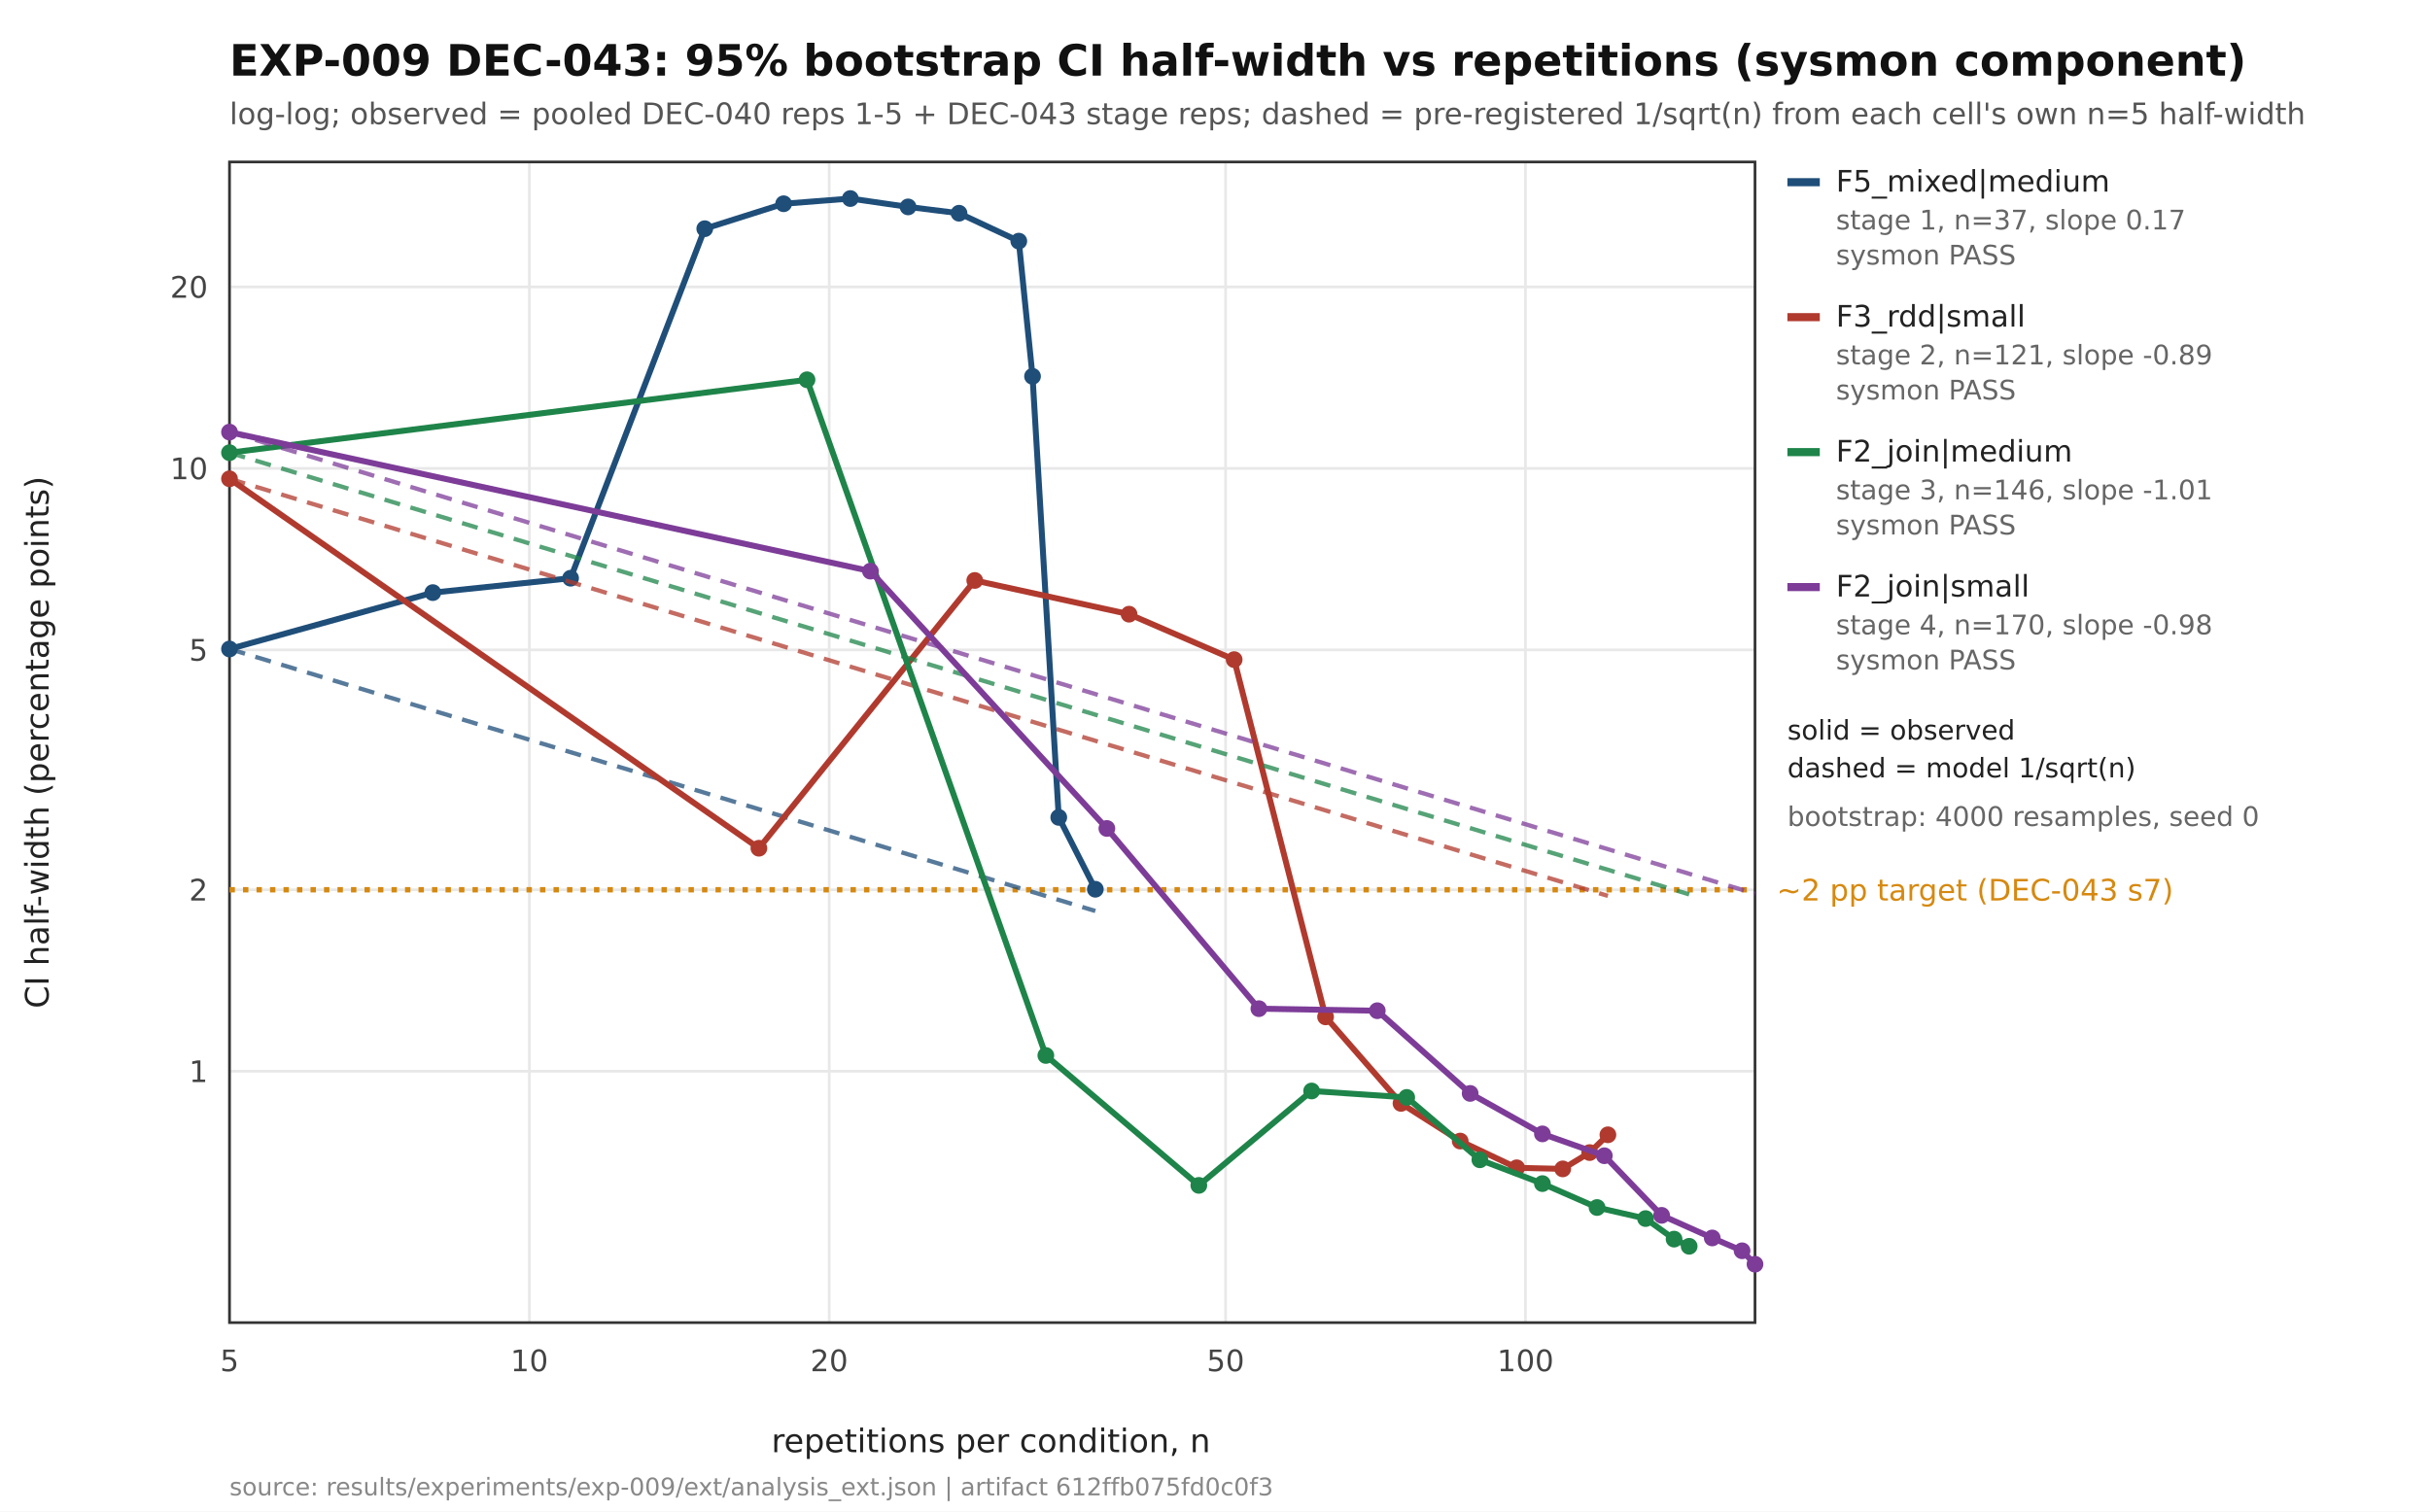
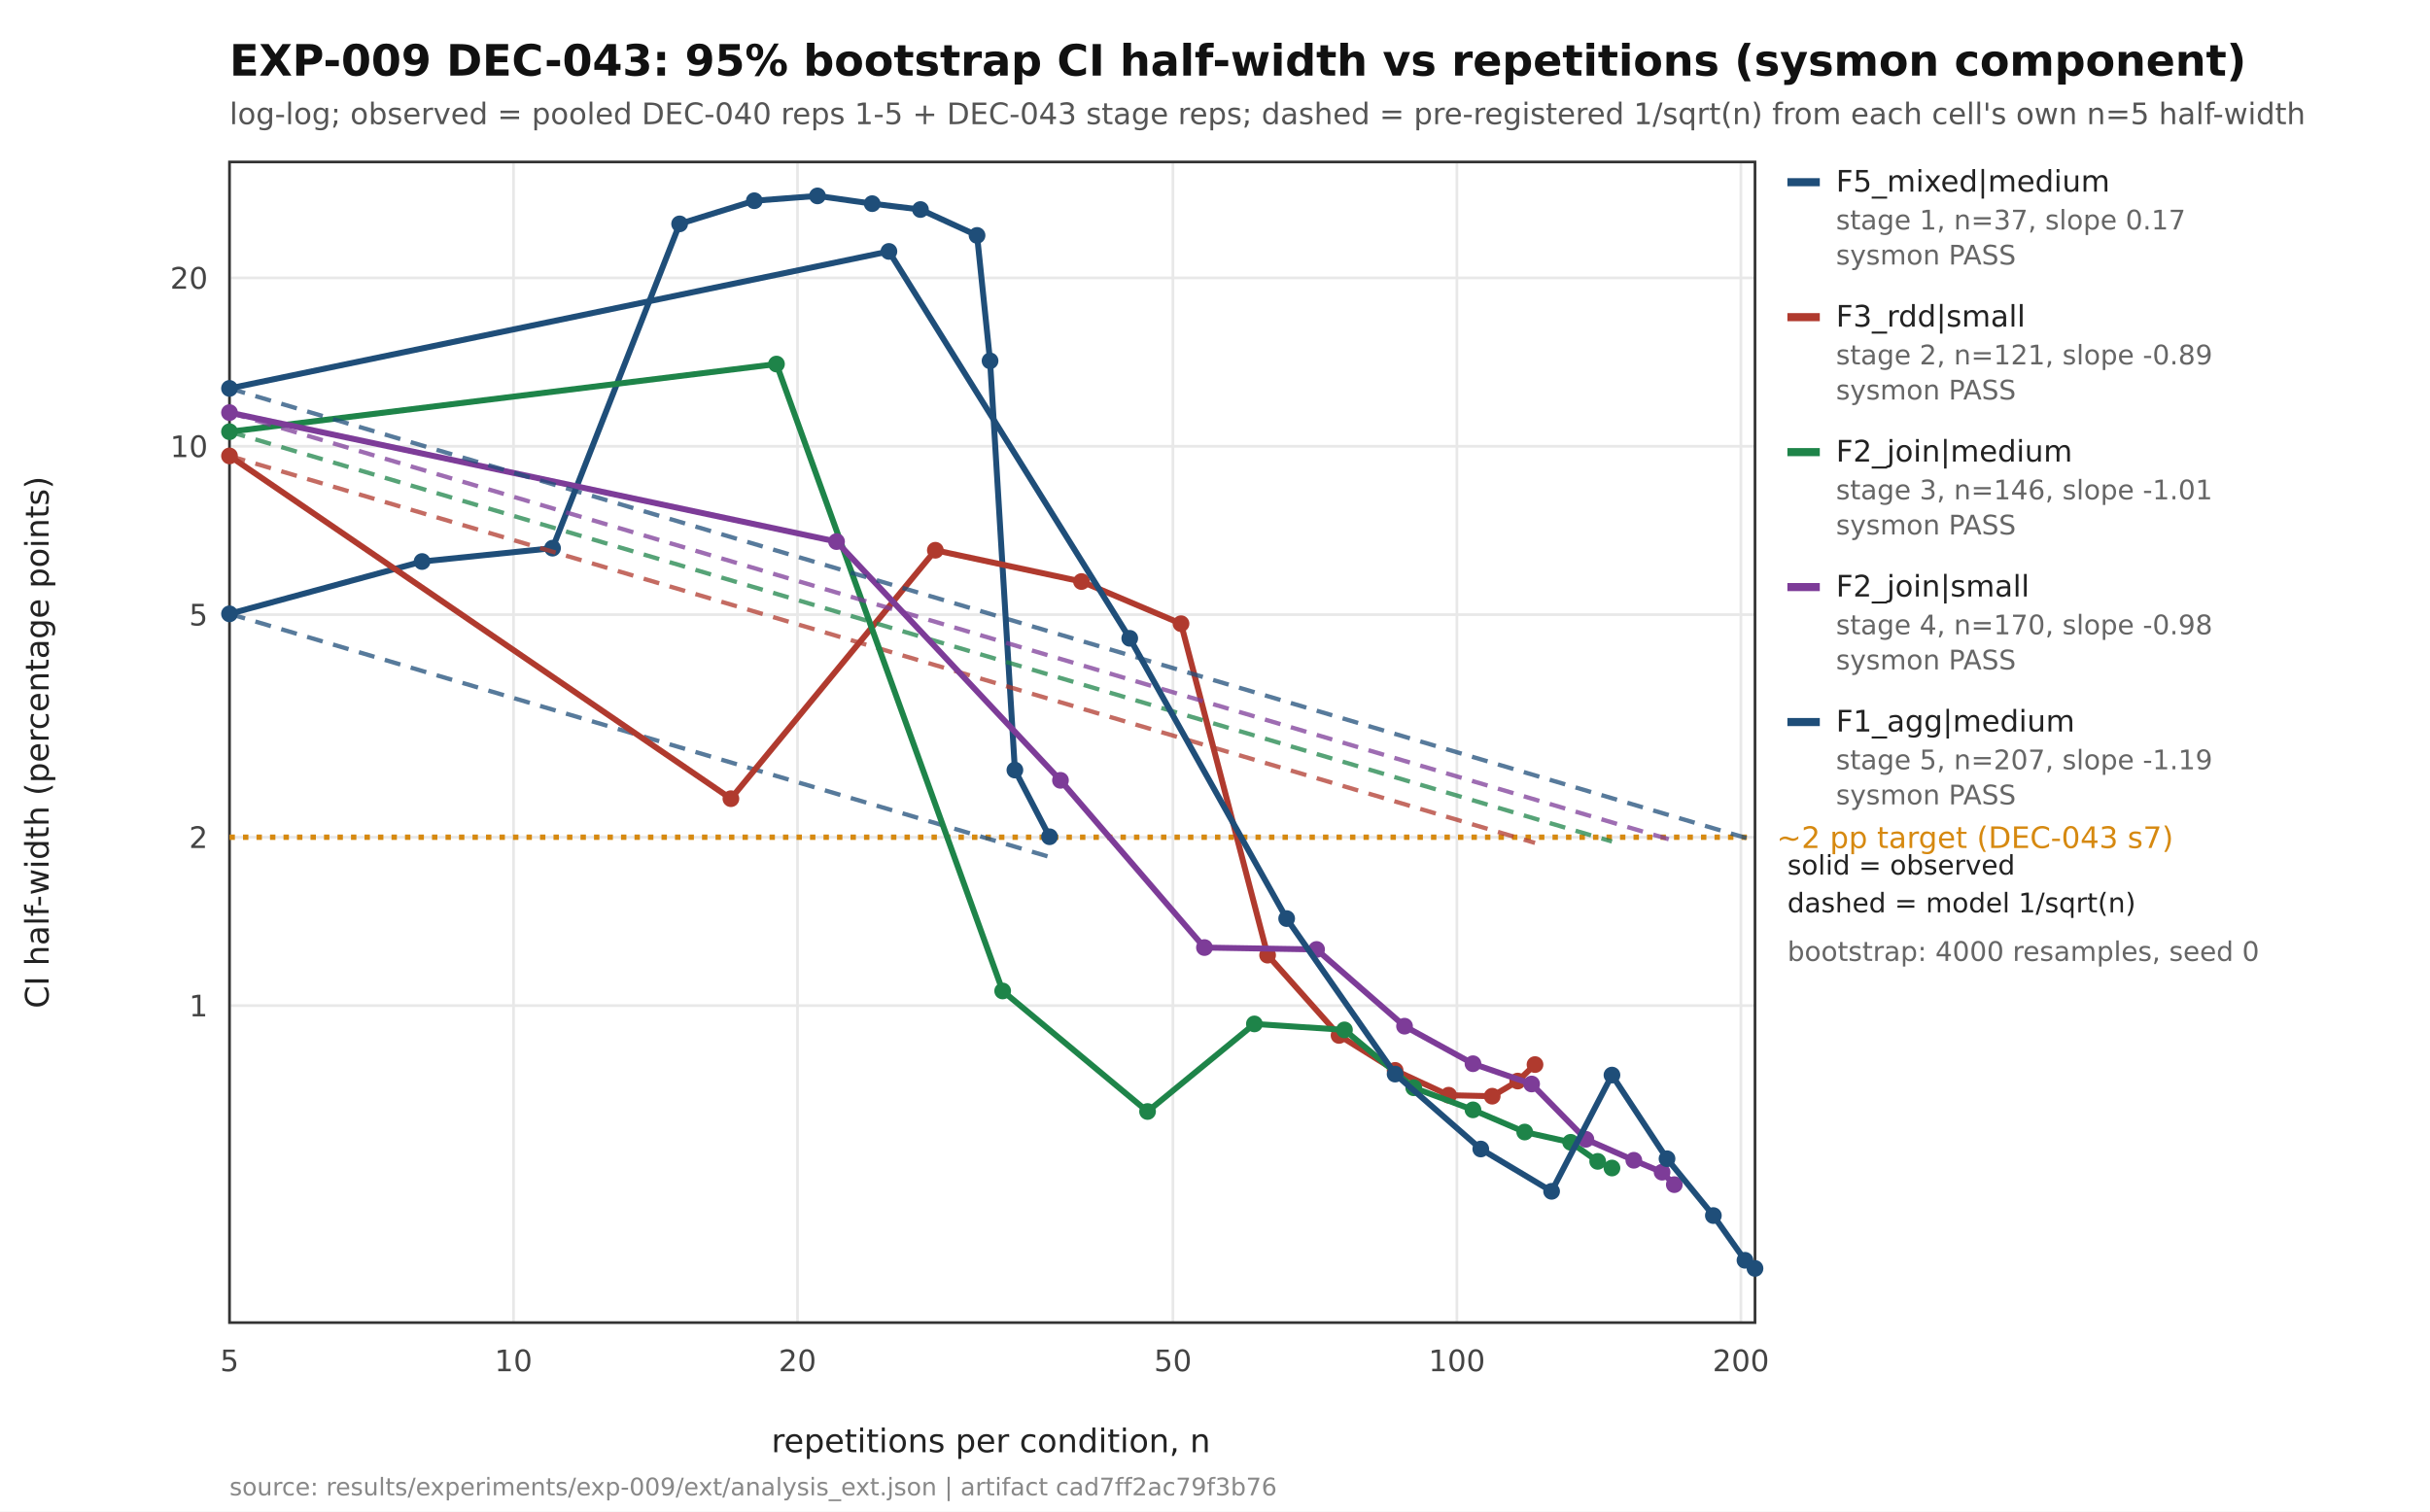
<svg xmlns="http://www.w3.org/2000/svg" width="900" height="560" viewBox="0 0 900 560" font-family="DejaVu Sans, Arial, sans-serif">
  <rect width="900" height="560" fill="#ffffff" />
  <text x="85" y="28" font-size="16" font-weight="bold" fill="#111">EXP-009 DEC-043: 95% bootstrap CI half-width vs repetitions (sysmon component)</text>
  <text x="85" y="46" font-size="11" fill="#555">log-log; observed = pooled DEC-040 reps 1-5 + DEC-043 stage reps; dashed = pre-registered 1/sqrt(n) from each cell's own n=5 half-width</text>
  <line x1="85" y1="60" x2="85" y2="490" stroke="#e8e8e8" />
  <text x="85" y="508" font-size="11" fill="#444" text-anchor="middle">5</text>
-   <line x1="196.057" y1="60" x2="196.057" y2="490" stroke="#e8e8e8" />
-   <text x="196.057" y="508" font-size="11" fill="#444" text-anchor="middle">10</text>
-   <line x1="307.115" y1="60" x2="307.115" y2="490" stroke="#e8e8e8" />
-   <text x="307.115" y="508" font-size="11" fill="#444" text-anchor="middle">20</text>
-   <line x1="453.924" y1="60" x2="453.924" y2="490" stroke="#e8e8e8" />
-   <text x="453.924" y="508" font-size="11" fill="#444" text-anchor="middle">50</text>
-   <line x1="564.982" y1="60" x2="564.982" y2="490" stroke="#e8e8e8" />
-   <text x="564.982" y="508" font-size="11" fill="#444" text-anchor="middle">100</text>
-   <line x1="85" y1="396.864" x2="650" y2="396.864" stroke="#e8e8e8" />
-   <text x="77" y="400.864" font-size="11" fill="#444" text-anchor="end">1</text>
-   <line x1="85" y1="329.634" x2="650" y2="329.634" stroke="#e8e8e8" />
-   <text x="77" y="333.634" font-size="11" fill="#444" text-anchor="end">2</text>
-   <line x1="85" y1="240.761" x2="650" y2="240.761" stroke="#e8e8e8" />
-   <text x="77" y="244.761" font-size="11" fill="#444" text-anchor="end">5</text>
-   <line x1="85" y1="173.531" x2="650" y2="173.531" stroke="#e8e8e8" />
-   <text x="77" y="177.531" font-size="11" fill="#444" text-anchor="end">10</text>
-   <line x1="85" y1="106.301" x2="650" y2="106.301" stroke="#e8e8e8" />
-   <text x="77" y="110.301" font-size="11" fill="#444" text-anchor="end">20</text>
+   <line x1="190.184" y1="60" x2="190.184" y2="490" stroke="#e8e8e8" />
+   <text x="190.184" y="508" font-size="11" fill="#444" text-anchor="middle">10</text>
+   <line x1="295.367" y1="60" x2="295.367" y2="490" stroke="#e8e8e8" />
+   <text x="295.367" y="508" font-size="11" fill="#444" text-anchor="middle">20</text>
+   <line x1="434.412" y1="60" x2="434.412" y2="490" stroke="#e8e8e8" />
+   <text x="434.412" y="508" font-size="11" fill="#444" text-anchor="middle">50</text>
+   <line x1="539.596" y1="60" x2="539.596" y2="490" stroke="#e8e8e8" />
+   <text x="539.596" y="508" font-size="11" fill="#444" text-anchor="middle">100</text>
+   <line x1="644.78" y1="60" x2="644.78" y2="490" stroke="#e8e8e8" />
+   <text x="644.78" y="508" font-size="11" fill="#444" text-anchor="middle">200</text>
+   <line x1="85" y1="372.548" x2="650" y2="372.548" stroke="#e8e8e8" />
+   <text x="77" y="376.548" font-size="11" fill="#444" text-anchor="end">1</text>
+   <line x1="85" y1="310.171" x2="650" y2="310.171" stroke="#e8e8e8" />
+   <text x="77" y="314.171" font-size="11" fill="#444" text-anchor="end">2</text>
+   <line x1="85" y1="227.713" x2="650" y2="227.713" stroke="#e8e8e8" />
+   <text x="77" y="231.713" font-size="11" fill="#444" text-anchor="end">5</text>
+   <line x1="85" y1="165.336" x2="650" y2="165.336" stroke="#e8e8e8" />
+   <text x="77" y="169.336" font-size="11" fill="#444" text-anchor="end">10</text>
+   <line x1="85" y1="102.959" x2="650" y2="102.959" stroke="#e8e8e8" />
+   <text x="77" y="106.959" font-size="11" fill="#444" text-anchor="end">20</text>
  <rect x="85" y="60" width="565" height="430" fill="none" stroke="#333" />
  <text x="367" y="538" font-size="12" fill="#222" text-anchor="middle">repetitions per condition, n</text>
  <text x="18" y="275" font-size="12" fill="#222" text-anchor="middle" transform="rotate(-90 18 275)">CI half-width (percentage points)</text>
-   <line x1="85" y1="329.634" x2="650" y2="329.634" stroke="#d68910" stroke-width="2" stroke-dasharray="2,3" />
-   <text x="658" y="333.634" font-size="11" fill="#d68910">~2 pp target (DEC-043 s7)</text>
-   <polyline points="85,240.436 160.305,219.549 211.328,214.214 261.022,84.728 290.234,75.485 314.932,73.556 336.327,76.653 355.198,78.996 377.333,89.336 382.419,139.424 392.133,302.821 405.681,329.445" fill="none" stroke="#1f4e79" stroke-width="2.2" />
-   <polyline points="85,240.436 160.305,263.229 211.328,278.673 261.022,293.714 290.234,302.556 314.932,310.032 336.327,316.508 355.198,322.22 377.333,328.92 382.419,330.459 392.133,333.399 405.681,337.5" fill="none" stroke="#1f4e79" stroke-width="1.6" stroke-dasharray="6,4" opacity="0.75" />
-   <circle cx="85" cy="240.436" r="3.1" fill="#1f4e79" />
-   <circle cx="160.305" cy="219.549" r="3.1" fill="#1f4e79" />
-   <circle cx="211.328" cy="214.214" r="3.1" fill="#1f4e79" />
-   <circle cx="261.022" cy="84.728" r="3.1" fill="#1f4e79" />
-   <circle cx="290.234" cy="75.485" r="3.1" fill="#1f4e79" />
-   <circle cx="314.932" cy="73.556" r="3.1" fill="#1f4e79" />
-   <circle cx="336.327" cy="76.653" r="3.1" fill="#1f4e79" />
-   <circle cx="355.198" cy="78.996" r="3.1" fill="#1f4e79" />
-   <circle cx="377.333" cy="89.336" r="3.1" fill="#1f4e79" />
-   <circle cx="382.419" cy="139.424" r="3.1" fill="#1f4e79" />
-   <circle cx="392.133" cy="302.821" r="3.1" fill="#1f4e79" />
-   <circle cx="405.681" cy="329.445" r="3.1" fill="#1f4e79" />
+   <line x1="85" y1="310.171" x2="650" y2="310.171" stroke="#d68910" stroke-width="2" stroke-dasharray="2,3" />
+   <text x="658" y="314.171" font-size="11" fill="#d68910">~2 pp target (DEC-043 s7)</text>
+   <polyline points="85,227.412 156.322,208.032 204.647,203.083 251.712,82.943 279.379,74.367 302.771,72.577 323.034,75.451 340.907,77.625 361.871,87.219 366.689,133.691 375.889,285.294 388.72,309.996" fill="none" stroke="#1f4e79" stroke-width="2.2" />
+   <polyline points="85,227.412 156.322,248.56 204.647,262.889 251.712,276.844 279.379,285.048 302.771,291.984 323.034,297.992 340.907,303.292 361.871,309.508 366.689,310.937 375.889,313.665 388.72,317.469" fill="none" stroke="#1f4e79" stroke-width="1.6" stroke-dasharray="6,4" opacity="0.75" />
+   <circle cx="85" cy="227.412" r="3.1" fill="#1f4e79" />
+   <circle cx="156.322" cy="208.032" r="3.1" fill="#1f4e79" />
+   <circle cx="204.647" cy="203.083" r="3.1" fill="#1f4e79" />
+   <circle cx="251.712" cy="82.943" r="3.1" fill="#1f4e79" />
+   <circle cx="279.379" cy="74.367" r="3.1" fill="#1f4e79" />
+   <circle cx="302.771" cy="72.577" r="3.1" fill="#1f4e79" />
+   <circle cx="323.034" cy="75.451" r="3.1" fill="#1f4e79" />
+   <circle cx="340.907" cy="77.625" r="3.1" fill="#1f4e79" />
+   <circle cx="361.871" cy="87.219" r="3.1" fill="#1f4e79" />
+   <circle cx="366.689" cy="133.691" r="3.1" fill="#1f4e79" />
+   <circle cx="375.889" cy="285.294" r="3.1" fill="#1f4e79" />
+   <circle cx="388.72" cy="309.996" r="3.1" fill="#1f4e79" />
  <rect x="662" y="66" width="12" height="3" fill="#1f4e79" />
  <text x="680" y="71" font-size="11" fill="#222">F5_mixed|medium</text>
  <text x="680" y="85" font-size="10" fill="#666">stage 1, n=37, slope 0.17</text>
  <text x="680" y="98" font-size="10" fill="#666">sysmon PASS</text>
-   <polyline points="85,177.381 281.076,314.247 361.025,215.047 418.172,227.542 457.097,244.373 490.954,376.726 518.889,408.779 540.817,422.736 561.745,432.642 578.789,433.043 588.762,427.002 595.523,420.416" fill="none" stroke="#b03a2e" stroke-width="2.2" />
-   <polyline points="85,177.381 281.076,236.73 361.025,260.929 418.172,278.226 457.097,290.008 490.954,300.256 518.889,308.711 540.817,315.349 561.745,321.683 578.789,326.842 588.762,329.861 595.523,331.907" fill="none" stroke="#b03a2e" stroke-width="1.6" stroke-dasharray="6,4" opacity="0.75" />
-   <circle cx="85" cy="177.381" r="3.1" fill="#b03a2e" />
-   <circle cx="281.076" cy="314.247" r="3.1" fill="#b03a2e" />
-   <circle cx="361.025" cy="215.047" r="3.1" fill="#b03a2e" />
-   <circle cx="418.172" cy="227.542" r="3.1" fill="#b03a2e" />
-   <circle cx="457.097" cy="244.373" r="3.1" fill="#b03a2e" />
-   <circle cx="490.954" cy="376.726" r="3.1" fill="#b03a2e" />
-   <circle cx="518.889" cy="408.779" r="3.1" fill="#b03a2e" />
-   <circle cx="540.817" cy="422.736" r="3.1" fill="#b03a2e" />
-   <circle cx="561.745" cy="432.642" r="3.1" fill="#b03a2e" />
-   <circle cx="578.789" cy="433.043" r="3.1" fill="#b03a2e" />
-   <circle cx="588.762" cy="427.002" r="3.1" fill="#b03a2e" />
-   <circle cx="595.523" cy="420.416" r="3.1" fill="#b03a2e" />
+   <polyline points="85,168.908 270.705,295.895 346.426,203.855 400.551,215.448 437.417,231.064 469.483,353.864 495.941,383.603 516.709,396.552 536.53,405.744 552.673,406.116 562.118,400.511 568.522,394.4" fill="none" stroke="#b03a2e" stroke-width="2.2" />
+   <polyline points="85,168.908 270.705,223.973 346.426,246.425 400.551,262.474 437.417,273.406 469.483,282.914 495.941,290.759 516.709,296.917 536.53,302.794 552.673,307.581 562.118,310.381 568.522,312.28" fill="none" stroke="#b03a2e" stroke-width="1.6" stroke-dasharray="6,4" opacity="0.75" />
+   <circle cx="85" cy="168.908" r="3.1" fill="#b03a2e" />
+   <circle cx="270.705" cy="295.895" r="3.1" fill="#b03a2e" />
+   <circle cx="346.426" cy="203.855" r="3.1" fill="#b03a2e" />
+   <circle cx="400.551" cy="215.448" r="3.1" fill="#b03a2e" />
+   <circle cx="437.417" cy="231.064" r="3.1" fill="#b03a2e" />
+   <circle cx="469.483" cy="353.864" r="3.1" fill="#b03a2e" />
+   <circle cx="495.941" cy="383.603" r="3.1" fill="#b03a2e" />
+   <circle cx="516.709" cy="396.552" r="3.1" fill="#b03a2e" />
+   <circle cx="536.53" cy="405.744" r="3.1" fill="#b03a2e" />
+   <circle cx="552.673" cy="406.116" r="3.1" fill="#b03a2e" />
+   <circle cx="562.118" cy="400.511" r="3.1" fill="#b03a2e" />
+   <circle cx="568.522" cy="394.4" r="3.1" fill="#b03a2e" />
  <rect x="662" y="116" width="12" height="3" fill="#b03a2e" />
  <text x="680" y="121" font-size="11" fill="#222">F3_rdd|small</text>
  <text x="680" y="135" font-size="10" fill="#666">stage 2, n=121, slope -0.89</text>
  <text x="680" y="148" font-size="10" fill="#666">sysmon PASS</text>
-   <polyline points="85,167.713 298.896,140.696 387.35,391.025 444.011,439.155 485.785,404.185 521.011,406.566 548.101,429.678 571.266,438.498 591.501,447.355 609.464,451.454 620.032,459.066 625.616,461.722" fill="none" stroke="#1e8449" stroke-width="2.2" />
-   <polyline points="85,167.713 298.896,232.456 387.35,259.229 444.011,276.379 485.785,289.023 521.011,299.686 548.101,307.885 571.266,314.897 591.501,321.022 609.464,326.459 620.032,329.658 625.616,331.347" fill="none" stroke="#1e8449" stroke-width="1.6" stroke-dasharray="6,4" opacity="0.75" />
-   <circle cx="85" cy="167.713" r="3.1" fill="#1e8449" />
-   <circle cx="298.896" cy="140.696" r="3.1" fill="#1e8449" />
-   <circle cx="387.35" cy="391.025" r="3.1" fill="#1e8449" />
-   <circle cx="444.011" cy="439.155" r="3.1" fill="#1e8449" />
-   <circle cx="485.785" cy="404.185" r="3.1" fill="#1e8449" />
-   <circle cx="521.011" cy="406.566" r="3.1" fill="#1e8449" />
-   <circle cx="548.101" cy="429.678" r="3.1" fill="#1e8449" />
-   <circle cx="571.266" cy="438.498" r="3.1" fill="#1e8449" />
-   <circle cx="591.501" cy="447.355" r="3.1" fill="#1e8449" />
-   <circle cx="609.464" cy="451.454" r="3.1" fill="#1e8449" />
-   <circle cx="620.032" cy="459.066" r="3.1" fill="#1e8449" />
-   <circle cx="625.616" cy="461.722" r="3.1" fill="#1e8449" />
+   <polyline points="85,159.938 287.584,134.871 371.359,367.131 425.023,411.786 464.588,379.34 497.951,381.55 523.608,402.993 545.548,411.177 564.713,419.395 581.726,423.198 591.735,430.261 597.023,432.725" fill="none" stroke="#1e8449" stroke-width="2.2" />
+   <polyline points="85,159.938 287.584,220.007 371.359,244.848 425.023,260.76 464.588,272.492 497.951,282.384 523.608,289.992 545.548,296.498 564.713,302.18 581.726,307.225 591.735,310.193 597.023,311.761" fill="none" stroke="#1e8449" stroke-width="1.6" stroke-dasharray="6,4" opacity="0.75" />
+   <circle cx="85" cy="159.938" r="3.1" fill="#1e8449" />
+   <circle cx="287.584" cy="134.871" r="3.1" fill="#1e8449" />
+   <circle cx="371.359" cy="367.131" r="3.1" fill="#1e8449" />
+   <circle cx="425.023" cy="411.786" r="3.1" fill="#1e8449" />
+   <circle cx="464.588" cy="379.34" r="3.1" fill="#1e8449" />
+   <circle cx="497.951" cy="381.55" r="3.1" fill="#1e8449" />
+   <circle cx="523.608" cy="402.993" r="3.1" fill="#1e8449" />
+   <circle cx="545.548" cy="411.177" r="3.1" fill="#1e8449" />
+   <circle cx="564.713" cy="419.395" r="3.1" fill="#1e8449" />
+   <circle cx="581.726" cy="423.198" r="3.1" fill="#1e8449" />
+   <circle cx="591.735" cy="430.261" r="3.1" fill="#1e8449" />
+   <circle cx="597.023" cy="432.725" r="3.1" fill="#1e8449" />
  <rect x="662" y="166" width="12" height="3" fill="#1e8449" />
  <text x="680" y="171" font-size="11" fill="#222">F2_join|medium</text>
  <text x="680" y="185" font-size="10" fill="#666">stage 3, n=146, slope -1.01</text>
  <text x="680" y="198" font-size="10" fill="#666">sysmon PASS</text>
-   <polyline points="85,160.079 322.385,211.593 409.954,306.922 466.255,373.691 510.107,374.447 544.5,405.084 571.266,420.076 594.194,428.17 615.421,450.255 634.163,458.629 645.217,463.386 650,468.357" fill="none" stroke="#7d3c98" stroke-width="2.2" />
-   <polyline points="85,160.079 322.385,231.931 409.954,258.436 466.255,275.478 510.107,288.751 544.5,299.161 571.266,307.262 594.194,314.202 615.421,320.627 634.163,326.3 645.217,329.646 650,331.094" fill="none" stroke="#7d3c98" stroke-width="1.6" stroke-dasharray="6,4" opacity="0.75" />
-   <circle cx="85" cy="160.079" r="3.1" fill="#7d3c98" />
-   <circle cx="322.385" cy="211.593" r="3.1" fill="#7d3c98" />
-   <circle cx="409.954" cy="306.922" r="3.1" fill="#7d3c98" />
-   <circle cx="466.255" cy="373.691" r="3.1" fill="#7d3c98" />
-   <circle cx="510.107" cy="374.447" r="3.1" fill="#7d3c98" />
-   <circle cx="544.5" cy="405.084" r="3.1" fill="#7d3c98" />
-   <circle cx="571.266" cy="420.076" r="3.1" fill="#7d3c98" />
-   <circle cx="594.194" cy="428.17" r="3.1" fill="#7d3c98" />
-   <circle cx="615.421" cy="450.255" r="3.1" fill="#7d3c98" />
-   <circle cx="634.163" cy="458.629" r="3.1" fill="#7d3c98" />
-   <circle cx="645.217" cy="463.386" r="3.1" fill="#7d3c98" />
-   <circle cx="650" cy="468.357" r="3.1" fill="#7d3c98" />
+   <polyline points="85,152.855 309.83,200.65 392.767,289.098 446.091,351.048 487.624,351.75 520.198,380.175 545.548,394.085 567.263,401.595 587.368,422.086 605.118,429.855 615.588,434.269 620.118,438.881" fill="none" stroke="#7d3c98" stroke-width="2.2" />
+   <polyline points="85,152.855 309.83,219.52 392.767,244.113 446.091,259.924 487.624,272.239 520.198,281.898 545.548,289.414 567.263,295.853 587.368,301.815 605.118,307.078 615.588,310.182 620.118,311.525" fill="none" stroke="#7d3c98" stroke-width="1.6" stroke-dasharray="6,4" opacity="0.75" />
+   <circle cx="85" cy="152.855" r="3.1" fill="#7d3c98" />
+   <circle cx="309.83" cy="200.65" r="3.1" fill="#7d3c98" />
+   <circle cx="392.767" cy="289.098" r="3.1" fill="#7d3c98" />
+   <circle cx="446.091" cy="351.048" r="3.1" fill="#7d3c98" />
+   <circle cx="487.624" cy="351.75" r="3.1" fill="#7d3c98" />
+   <circle cx="520.198" cy="380.175" r="3.1" fill="#7d3c98" />
+   <circle cx="545.548" cy="394.085" r="3.1" fill="#7d3c98" />
+   <circle cx="567.263" cy="401.595" r="3.1" fill="#7d3c98" />
+   <circle cx="587.368" cy="422.086" r="3.1" fill="#7d3c98" />
+   <circle cx="605.118" cy="429.855" r="3.1" fill="#7d3c98" />
+   <circle cx="615.588" cy="434.269" r="3.1" fill="#7d3c98" />
+   <circle cx="620.118" cy="438.881" r="3.1" fill="#7d3c98" />
  <rect x="662" y="216" width="12" height="3" fill="#7d3c98" />
  <text x="680" y="221" font-size="11" fill="#222">F2_join|small</text>
  <text x="680" y="235" font-size="10" fill="#666">stage 4, n=170, slope -0.98</text>
  <text x="680" y="248" font-size="10" fill="#666">sysmon PASS</text>
-   <text x="662" y="274" font-size="10" fill="#222">solid = observed</text>
-   <text x="662" y="288" font-size="10" fill="#222">dashed = model 1/sqrt(n)</text>
-   <text x="662" y="306" font-size="10" fill="#666">bootstrap: 4000 resamples, seed 0</text>
-   <text x="85" y="554" font-size="9" fill="#888">source: results/experiments/exp-009/ext/analysis_ext.json | artifact 612ffb075fd0c0f3</text>
+   <polyline points="85,143.895 329.229,93.145 418.424,236.478 476.542,340.313 516.709,397.924 548.438,425.681 574.667,441.358 597.023,398.291 617.416,429.285 634.581,450.341 646.29,466.905 650,469.919" fill="none" stroke="#1f4e79" stroke-width="2.2" />
+   <polyline points="85,143.895 329.229,216.312 418.424,242.76 476.542,259.993 516.709,271.903 548.438,281.311 574.667,289.088 597.023,295.717 617.416,301.764 634.581,306.854 646.29,310.326 650,311.426" fill="none" stroke="#1f4e79" stroke-width="1.6" stroke-dasharray="6,4" opacity="0.75" />
+   <circle cx="85" cy="143.895" r="3.1" fill="#1f4e79" />
+   <circle cx="329.229" cy="93.145" r="3.1" fill="#1f4e79" />
+   <circle cx="418.424" cy="236.478" r="3.1" fill="#1f4e79" />
+   <circle cx="476.542" cy="340.313" r="3.1" fill="#1f4e79" />
+   <circle cx="516.709" cy="397.924" r="3.1" fill="#1f4e79" />
+   <circle cx="548.438" cy="425.681" r="3.1" fill="#1f4e79" />
+   <circle cx="574.667" cy="441.358" r="3.1" fill="#1f4e79" />
+   <circle cx="597.023" cy="398.291" r="3.1" fill="#1f4e79" />
+   <circle cx="617.416" cy="429.285" r="3.1" fill="#1f4e79" />
+   <circle cx="634.581" cy="450.341" r="3.1" fill="#1f4e79" />
+   <circle cx="646.29" cy="466.905" r="3.1" fill="#1f4e79" />
+   <circle cx="650" cy="469.919" r="3.1" fill="#1f4e79" />
+   <rect x="662" y="266" width="12" height="3" fill="#1f4e79" />
+   <text x="680" y="271" font-size="11" fill="#222">F1_agg|medium</text>
+   <text x="680" y="285" font-size="10" fill="#666">stage 5, n=207, slope -1.19</text>
+   <text x="680" y="298" font-size="10" fill="#666">sysmon PASS</text>
+   <text x="662" y="324" font-size="10" fill="#222">solid = observed</text>
+   <text x="662" y="338" font-size="10" fill="#222">dashed = model 1/sqrt(n)</text>
+   <text x="662" y="356" font-size="10" fill="#666">bootstrap: 4000 resamples, seed 0</text>
+   <text x="85" y="554" font-size="9" fill="#888">source: results/experiments/exp-009/ext/analysis_ext.json | artifact cad7ff2ac79f3b76</text>
</svg>
